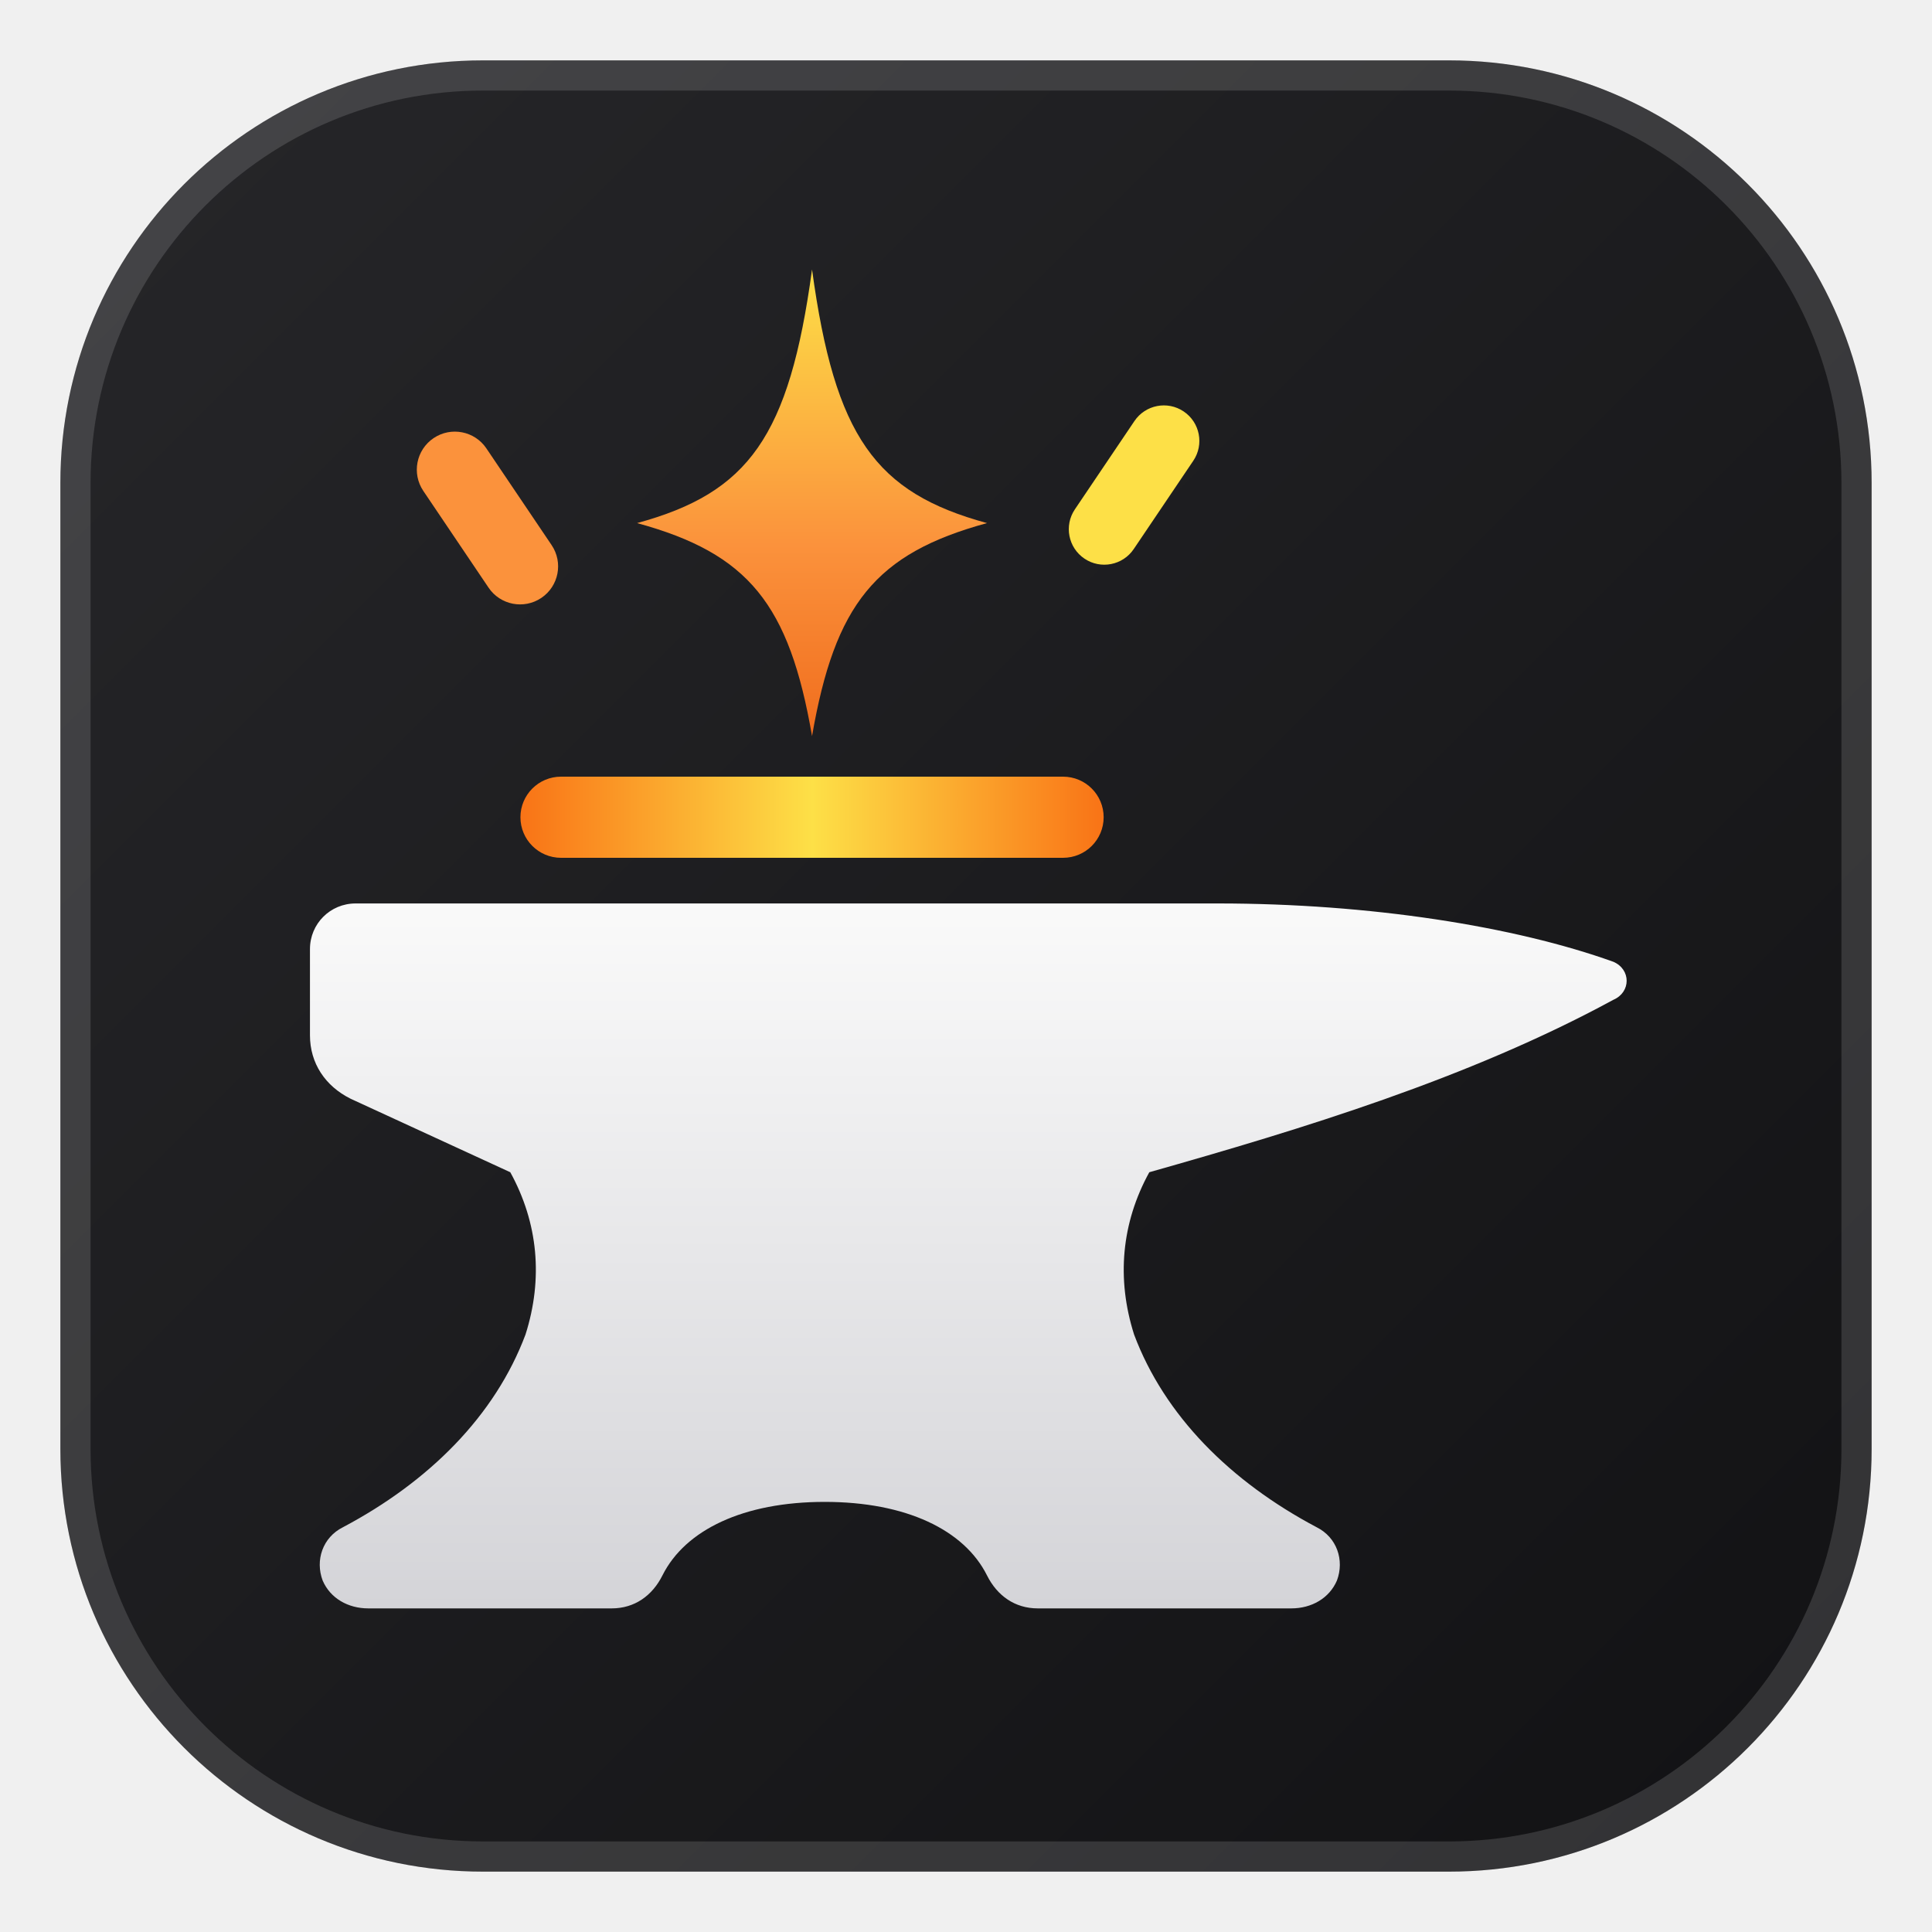
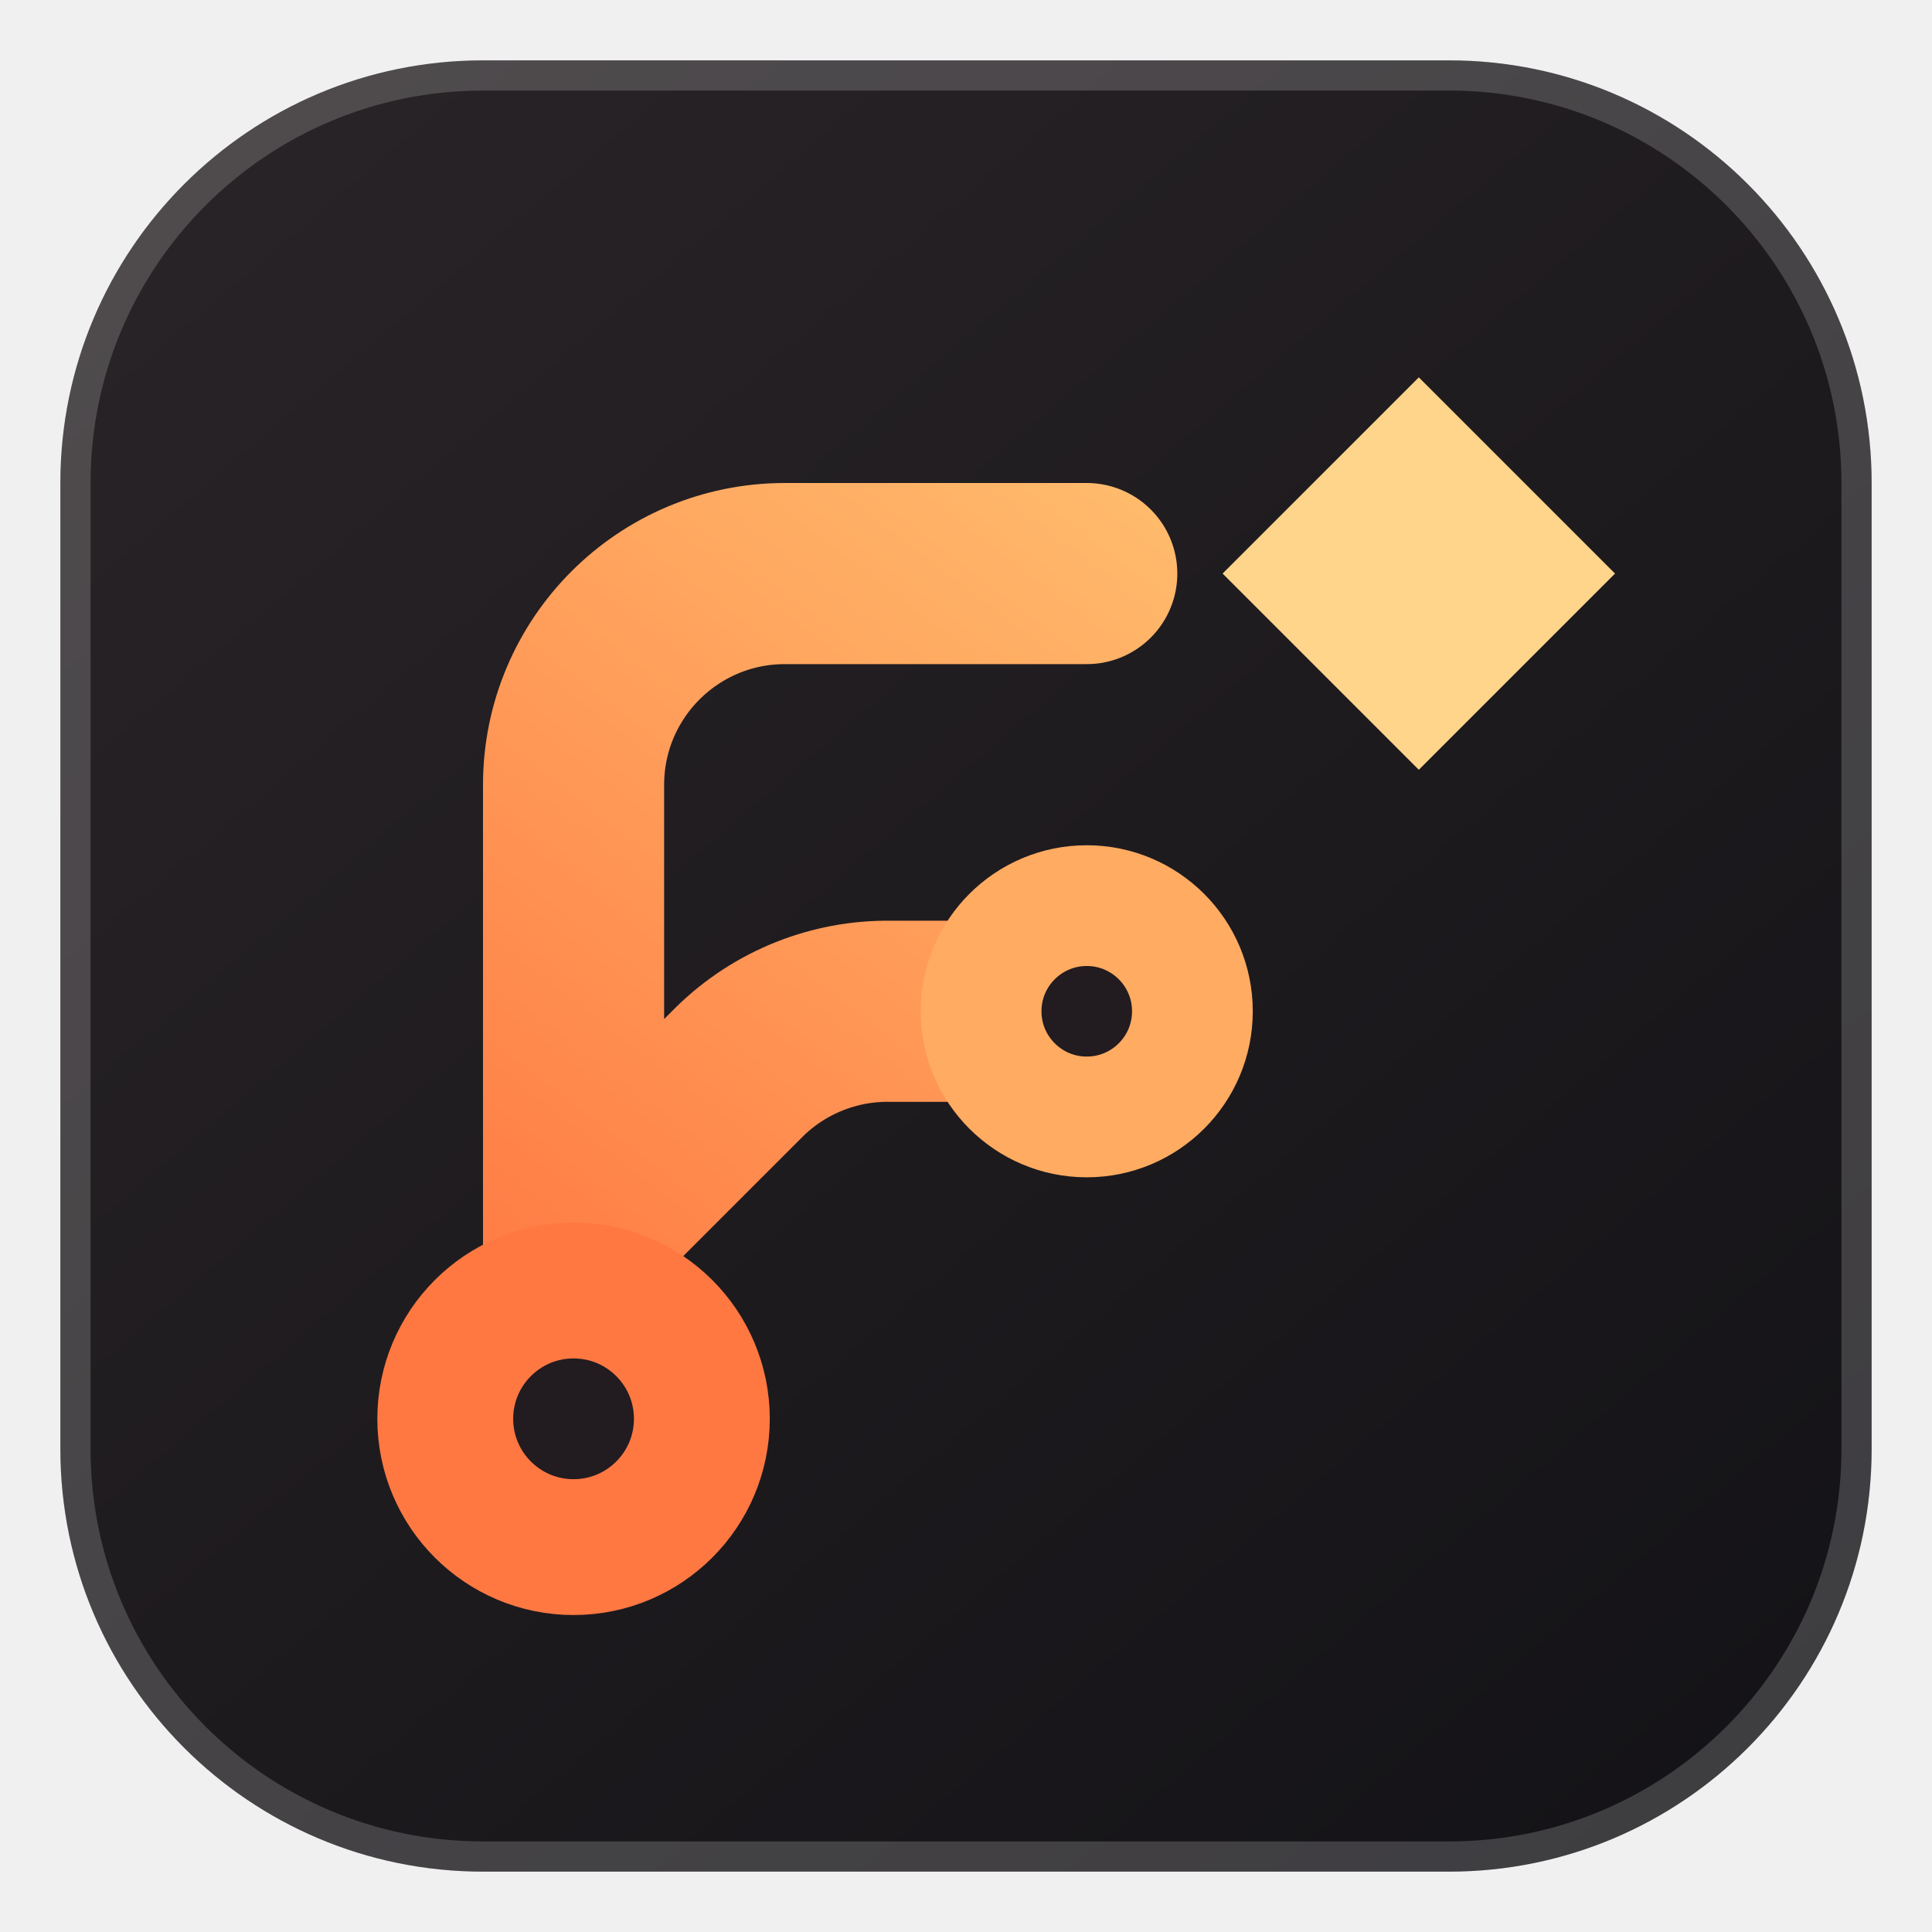
<svg xmlns="http://www.w3.org/2000/svg" viewBox="0 0 64 64" width="64" height="64" fill="none" role="img" aria-label="Forja mark">
  <defs>
-     <linearGradient id="bg-mark" x1="0" y1="0" x2="64" y2="64" gradientUnits="userSpaceOnUse">
-       <stop offset="0%" stop-color="#27272A" />
-       <stop offset="100%" stop-color="#111113" />
+     <linearGradient id="forja-steel" x1="5" y1="3" x2="57" y2="64" gradientUnits="userSpaceOnUse">
+       <stop stop-color="#292427" />
+       <stop offset="1" stop-color="#131216" />
    </linearGradient>
-     <linearGradient id="spark-mark" x1="27.5" y1="4" x2="27.5" y2="27" gradientUnits="userSpaceOnUse">
-       <stop offset="0%" stop-color="#FDE047" />
-       <stop offset="48%" stop-color="#FB923C" />
-       <stop offset="100%" stop-color="#EA580C" />
-     </linearGradient>
-     <linearGradient id="bar-mark" x1="16" y1="26" x2="39" y2="26" gradientUnits="userSpaceOnUse">
-       <stop offset="0%" stop-color="#F97316" />
-       <stop offset="50%" stop-color="#FDE047" />
-       <stop offset="100%" stop-color="#F97316" />
-     </linearGradient>
-     <linearGradient id="anvil-mark" x1="28" y1="29" x2="28" y2="57" gradientUnits="userSpaceOnUse">
-       <stop offset="0%" stop-color="#FAFAFA" />
-       <stop offset="100%" stop-color="#D4D4D8" />
+     <linearGradient id="forja-ember" x1="18" y1="51" x2="47" y2="13" gradientUnits="userSpaceOnUse">
+       <stop stop-color="#FF713E" />
+       <stop offset="1" stop-color="#FFCA76" />
    </linearGradient>
  </defs>
-   <rect x="2" y="2" width="60" height="60" rx="14" fill="url(#bg-mark)" />
-   <rect x="2.5" y="2.5" width="59" height="59" rx="13.5" stroke="#FFFFFF" stroke-opacity="0.14" />
-   <g transform="translate(3.8, 5.4) scale(0.84)">
-     <path d="M27.5 4.2 C28.4 10.8 30.0 13.0 34.4 14.2 C30.0 15.4 28.4 17.4 27.5 22.6 C26.6 17.4 25.0 15.4 20.6 14.2 C25.0 13.0 26.6 10.8 27.5 4.2 Z" fill="url(#spark-mark)" />
-     <rect x="13.2" y="10.2" width="3.0" height="7.6" rx="1.5" transform="rotate(-34 14.7 14.0)" fill="#FB923C" />
-     <rect x="38.8" y="9.2" width="2.8" height="7.0" rx="1.4" transform="rotate(34 40.2 12.7)" fill="#FDE047" />
-     <rect x="16.0" y="24.2" width="23.0" height="3.2" rx="1.6" fill="url(#bar-mark)" />
-     <path d="M9.5 29.2 H43.5 C49.5 29.2 55.2 30.1 59.1 31.5 C59.8 31.8 59.8 32.7 59.1 33.0 C53.4 36.1 46.8 38.1 40.8 39.8 C39.7 41.8 39.5 44.0 40.2 46.2 C41.4 49.4 44.0 52.0 47.4 53.8 C48.2 54.2 48.5 55.1 48.2 55.9 C47.9 56.6 47.2 57.0 46.4 57.0 H36.4 C35.5 57.0 34.8 56.5 34.4 55.7 C33.5 53.9 31.2 52.8 28.0 52.8 C24.8 52.8 22.5 53.9 21.6 55.7 C21.2 56.5 20.5 57.0 19.6 57.0 H10.0 C9.2 57.0 8.5 56.6 8.2 55.9 C7.9 55.1 8.2 54.2 9.0 53.8 C12.4 52.0 15.0 49.4 16.2 46.2 C16.9 44.0 16.7 41.8 15.6 39.8 L9.3 36.9 C8.3 36.4 7.7 35.5 7.7 34.4 V31.0 C7.7 30.0 8.5 29.2 9.5 29.2 Z" fill="url(#anvil-mark)" />
-   </g>
+   <rect x="2" y="2" width="60" height="60" rx="14" fill="url(#forja-steel)" />
+   <rect x="2.5" y="2.5" width="59" height="59" rx="13.5" stroke="#FFFFFF" stroke-opacity=".18" />
+   <path d="M19 43V26a7 7 0 0 1 7-7h10 M19 41l5.5-5.5a7 7 0 0 1 5-2H32" stroke="url(#forja-ember)" stroke-width="6" stroke-linecap="round" stroke-linejoin="round" />
+   <circle cx="19" cy="47" r="4.25" fill="#221B20" stroke="#FF7842" stroke-width="4.5" />
+   <circle cx="36" cy="33.5" r="3.5" fill="#221B20" stroke="#FFAB61" stroke-width="4" />
+   <path d="m47 12.5 6.5 6.5-6.5 6.5-6.5-6.5z" fill="#FFD48B" />
</svg>
